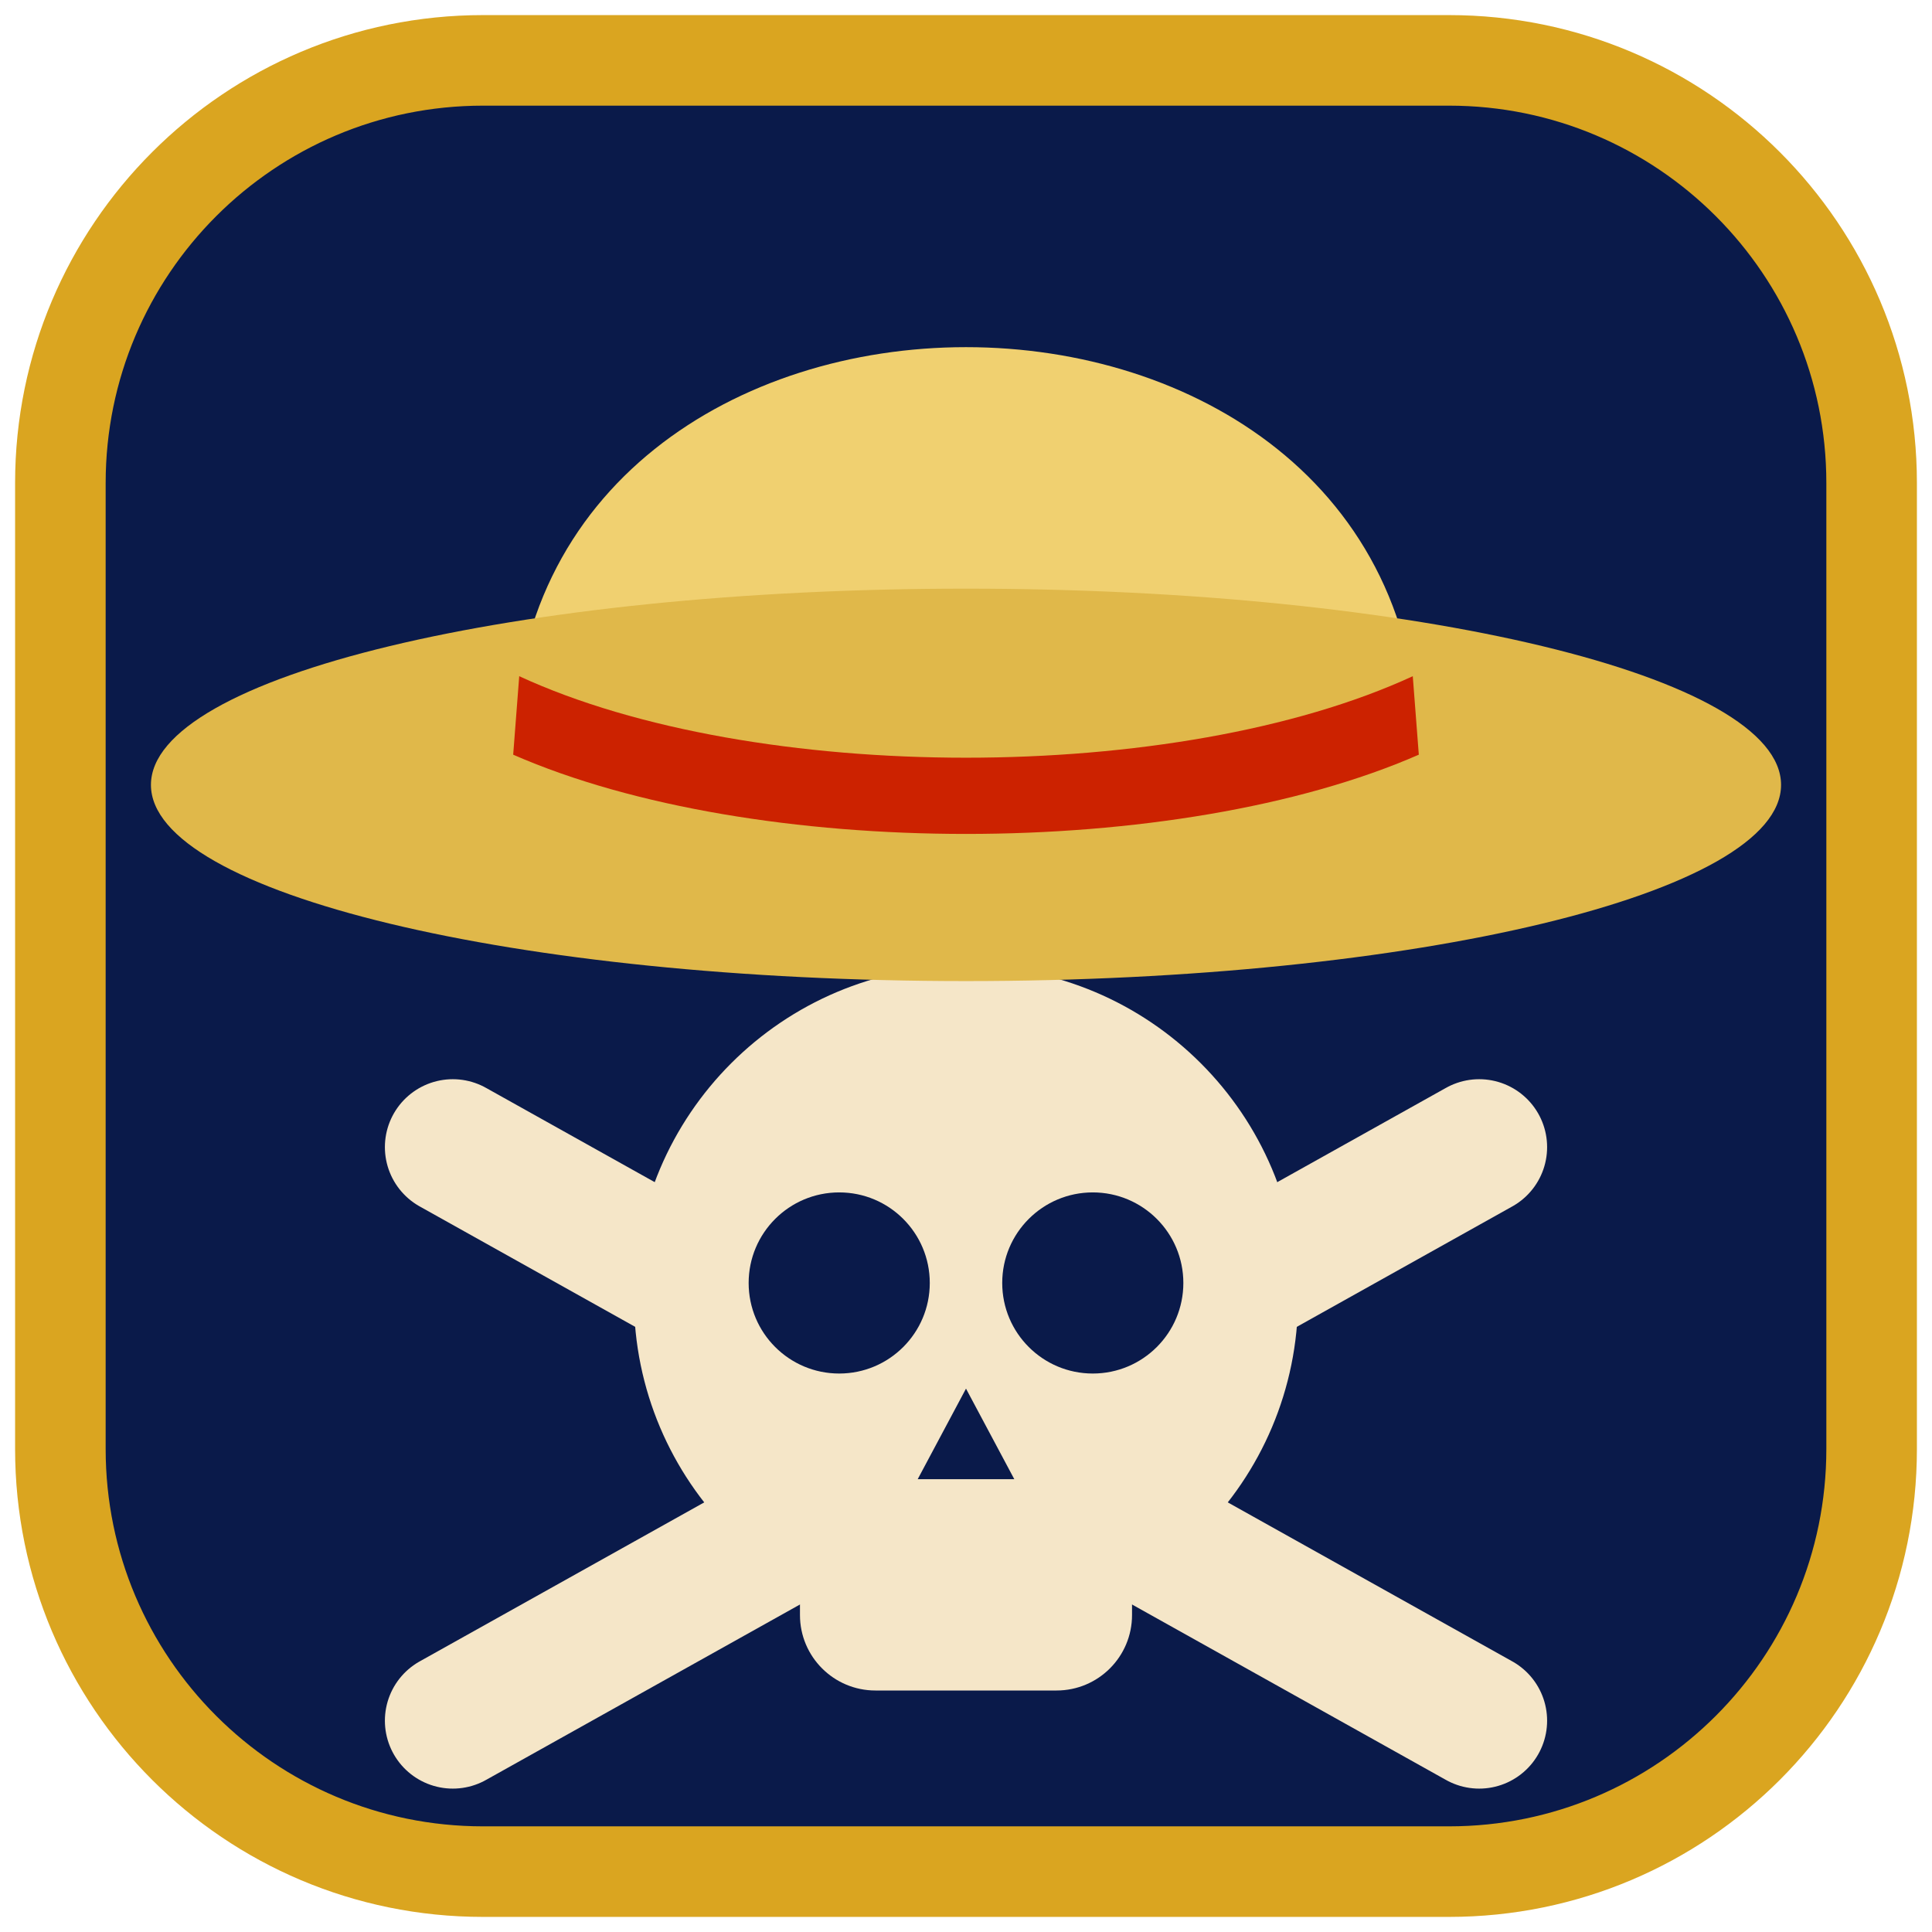
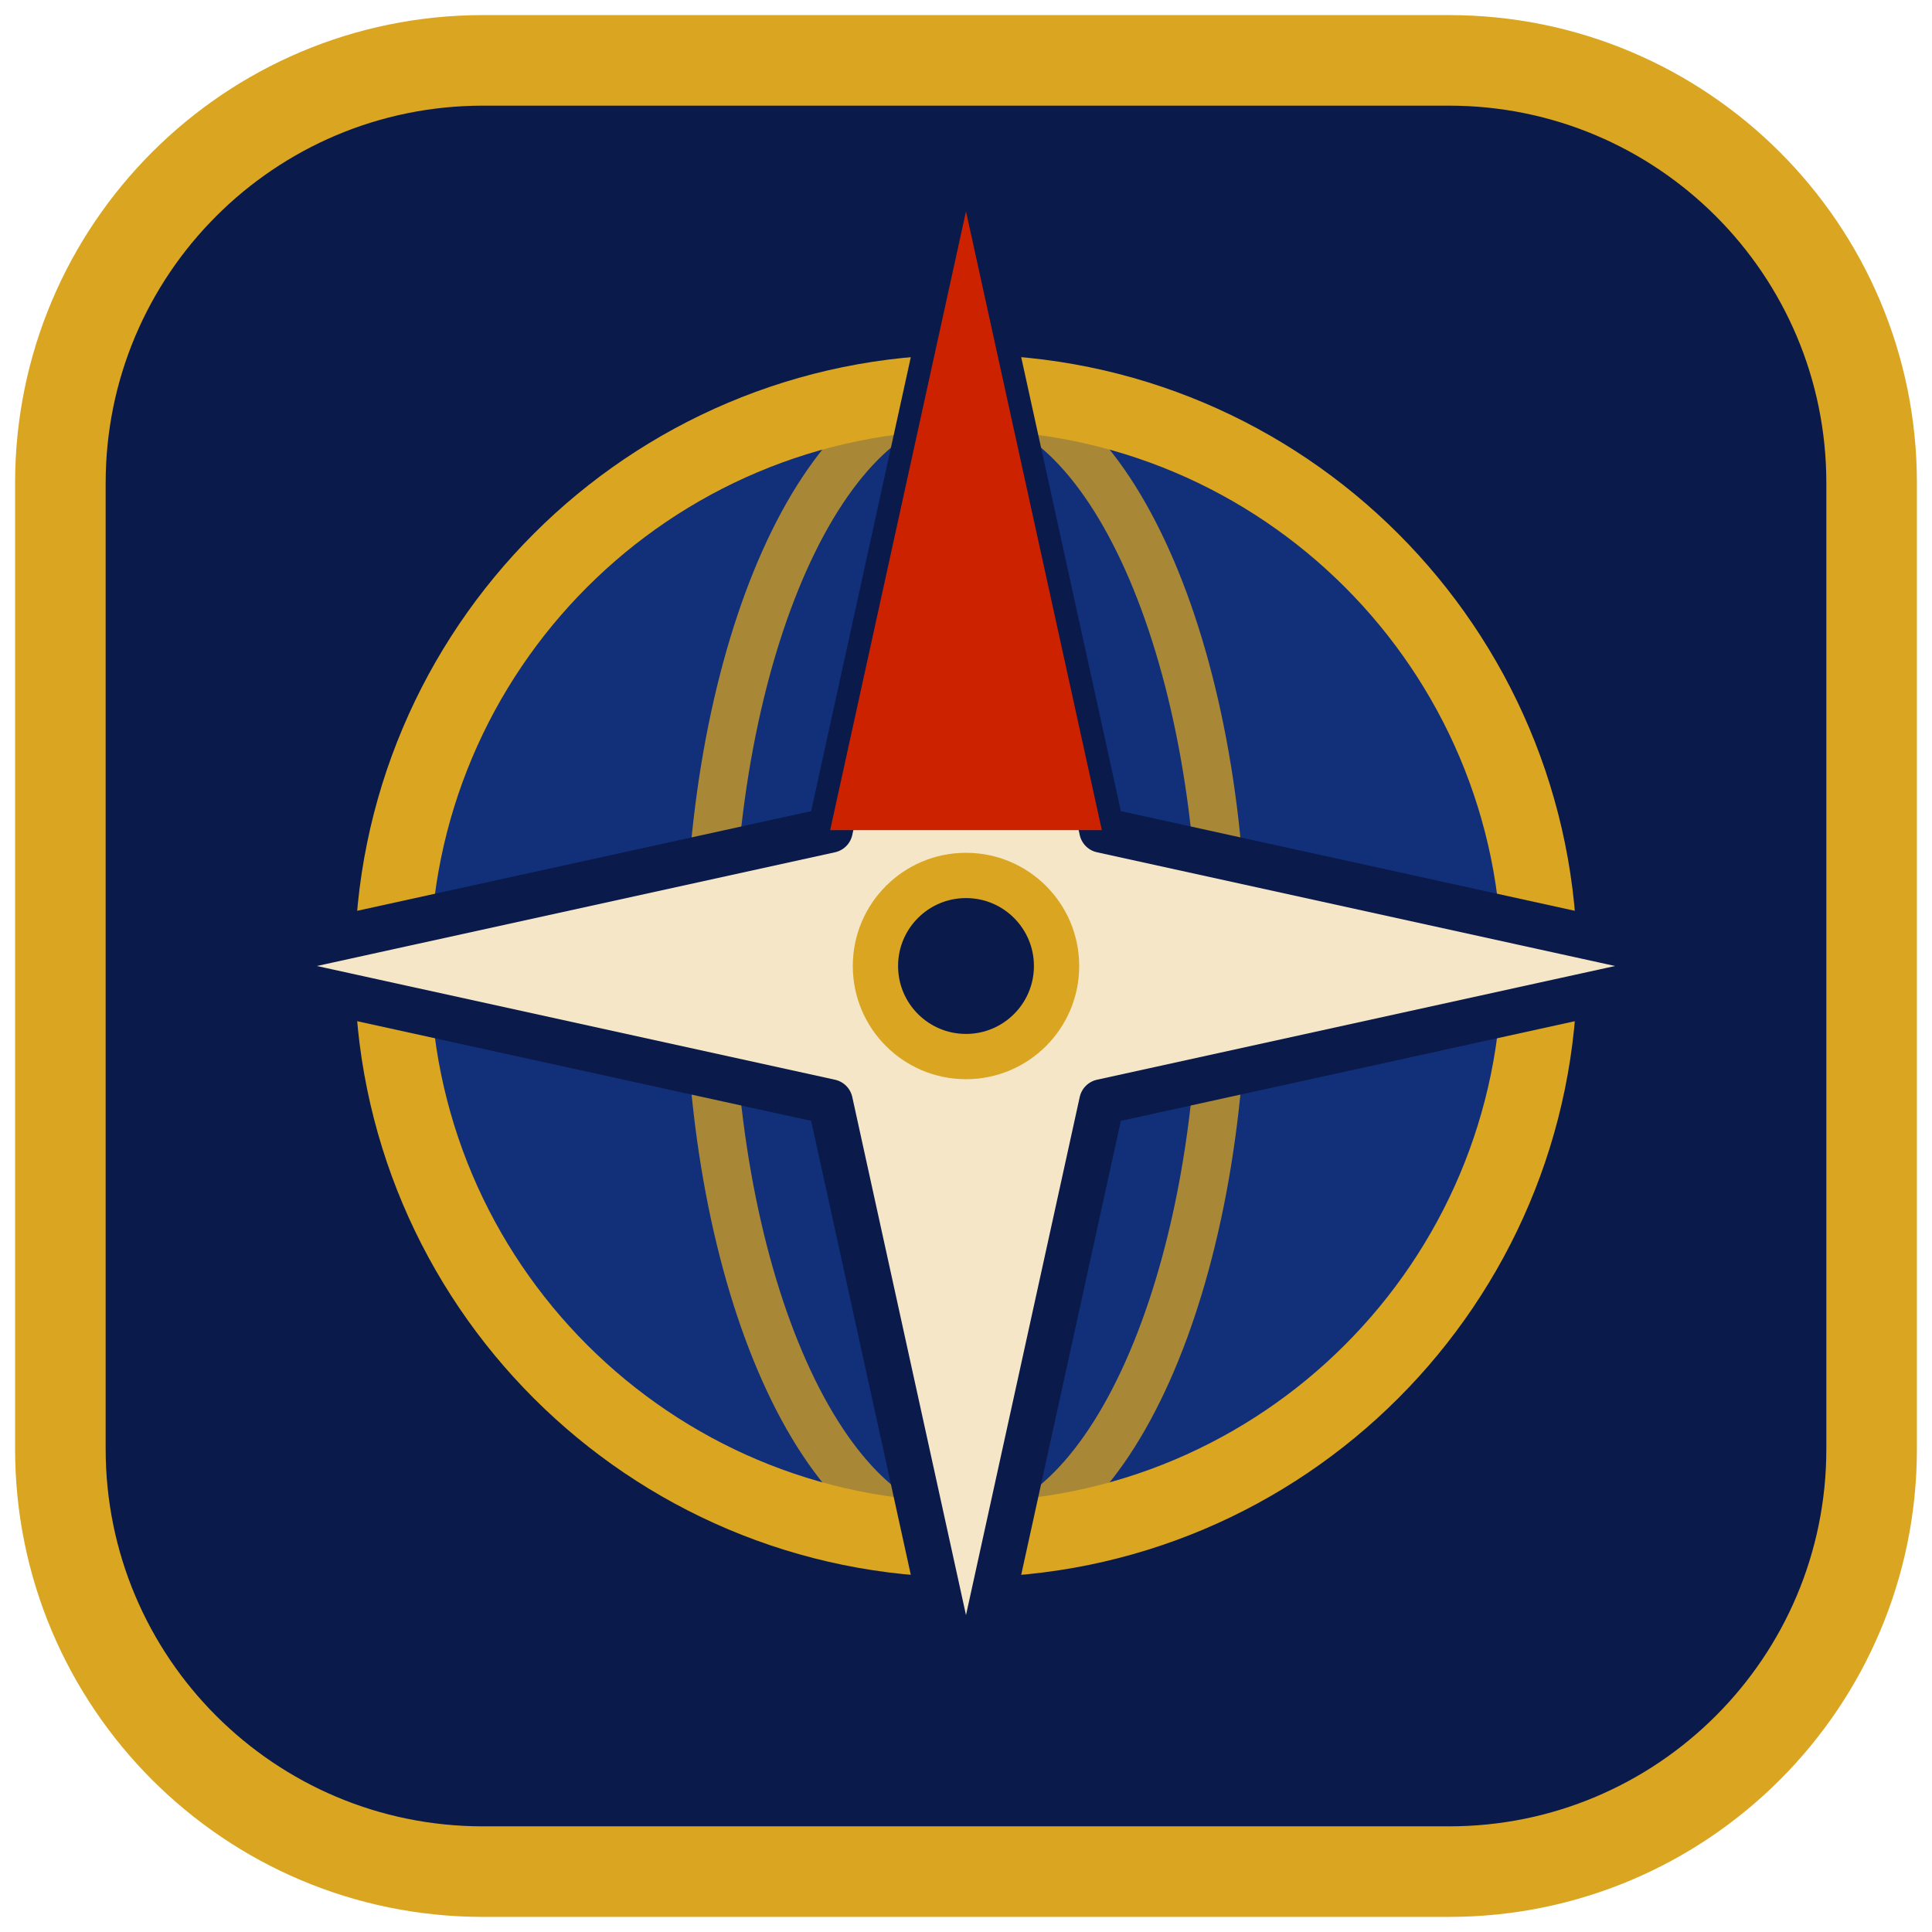
<svg xmlns="http://www.w3.org/2000/svg" viewBox="0 0 64 64">
  <rect x="2" y="2" width="60" height="60" rx="14" fill="#0A1A4A" stroke="#DAA520" stroke-width="3" />
-   <g stroke="#F5E6C8" stroke-width="4.5" stroke-linecap="round">
-     <line x1="15" y1="38" x2="49" y2="57" />
-     <line x1="49" y1="38" x2="15" y2="57" />
-   </g>
-   <circle cx="32" cy="43" r="11" fill="#F5E6C8" />
-   <rect x="26.5" y="47" width="11" height="9" rx="2.5" fill="#F5E6C8" />
-   <circle cx="27.8" cy="42.5" r="3" fill="#0A1A4A" />
-   <circle cx="36.2" cy="42.5" r="3" fill="#0A1A4A" />
-   <path d="M32 46 L30.4 49 L33.6 49 Z" fill="#0A1A4A" />
-   <path d="M17 25 C17 7 47 7 47 25 Z" fill="#F0D070" />
-   <path d="M17.4 21 C25 24.5 39 24.5 46.6 21 L47 25 C39 28.5 25 28.5 17 25 Z" fill="#CC2200" />
-   <ellipse cx="32" cy="26" rx="27" ry="6.5" fill="#E0B84A" />
-   <path d="M17.2 22.4 C25 26 39 26 46.8 22.4 L47 25 C39 28.5 25 28.5 17 25 Z" fill="#CC2200" />
+   <circle cx="32" cy="32" r="19" fill="#12307A" stroke="#DAA520" stroke-width="2.5" />
+   <ellipse cx="32" cy="32" rx="8.5" ry="19" fill="none" stroke="#DAA520" stroke-width="1.6" opacity="0.75" />
+   <line x1="13" y1="32" x2="51" y2="32" stroke="#DAA520" stroke-width="1.6" opacity="0.75" />
+   <path d="M32 7 L36.5 27.5 L57 32 L36.5 36.5 L32 57 L27.5 36.5 L7 32 L27.5 27.5 Z" fill="#F5E6C8" stroke="#0A1A4A" stroke-width="1.5" stroke-linejoin="round" />
+   <path d="M32 7 L36.5 27.5 L27.5 27.5 Z" fill="#CC2200" />
+   <circle cx="32" cy="32" r="3" fill="#0A1A4A" stroke="#DAA520" stroke-width="1.5" />
</svg>
